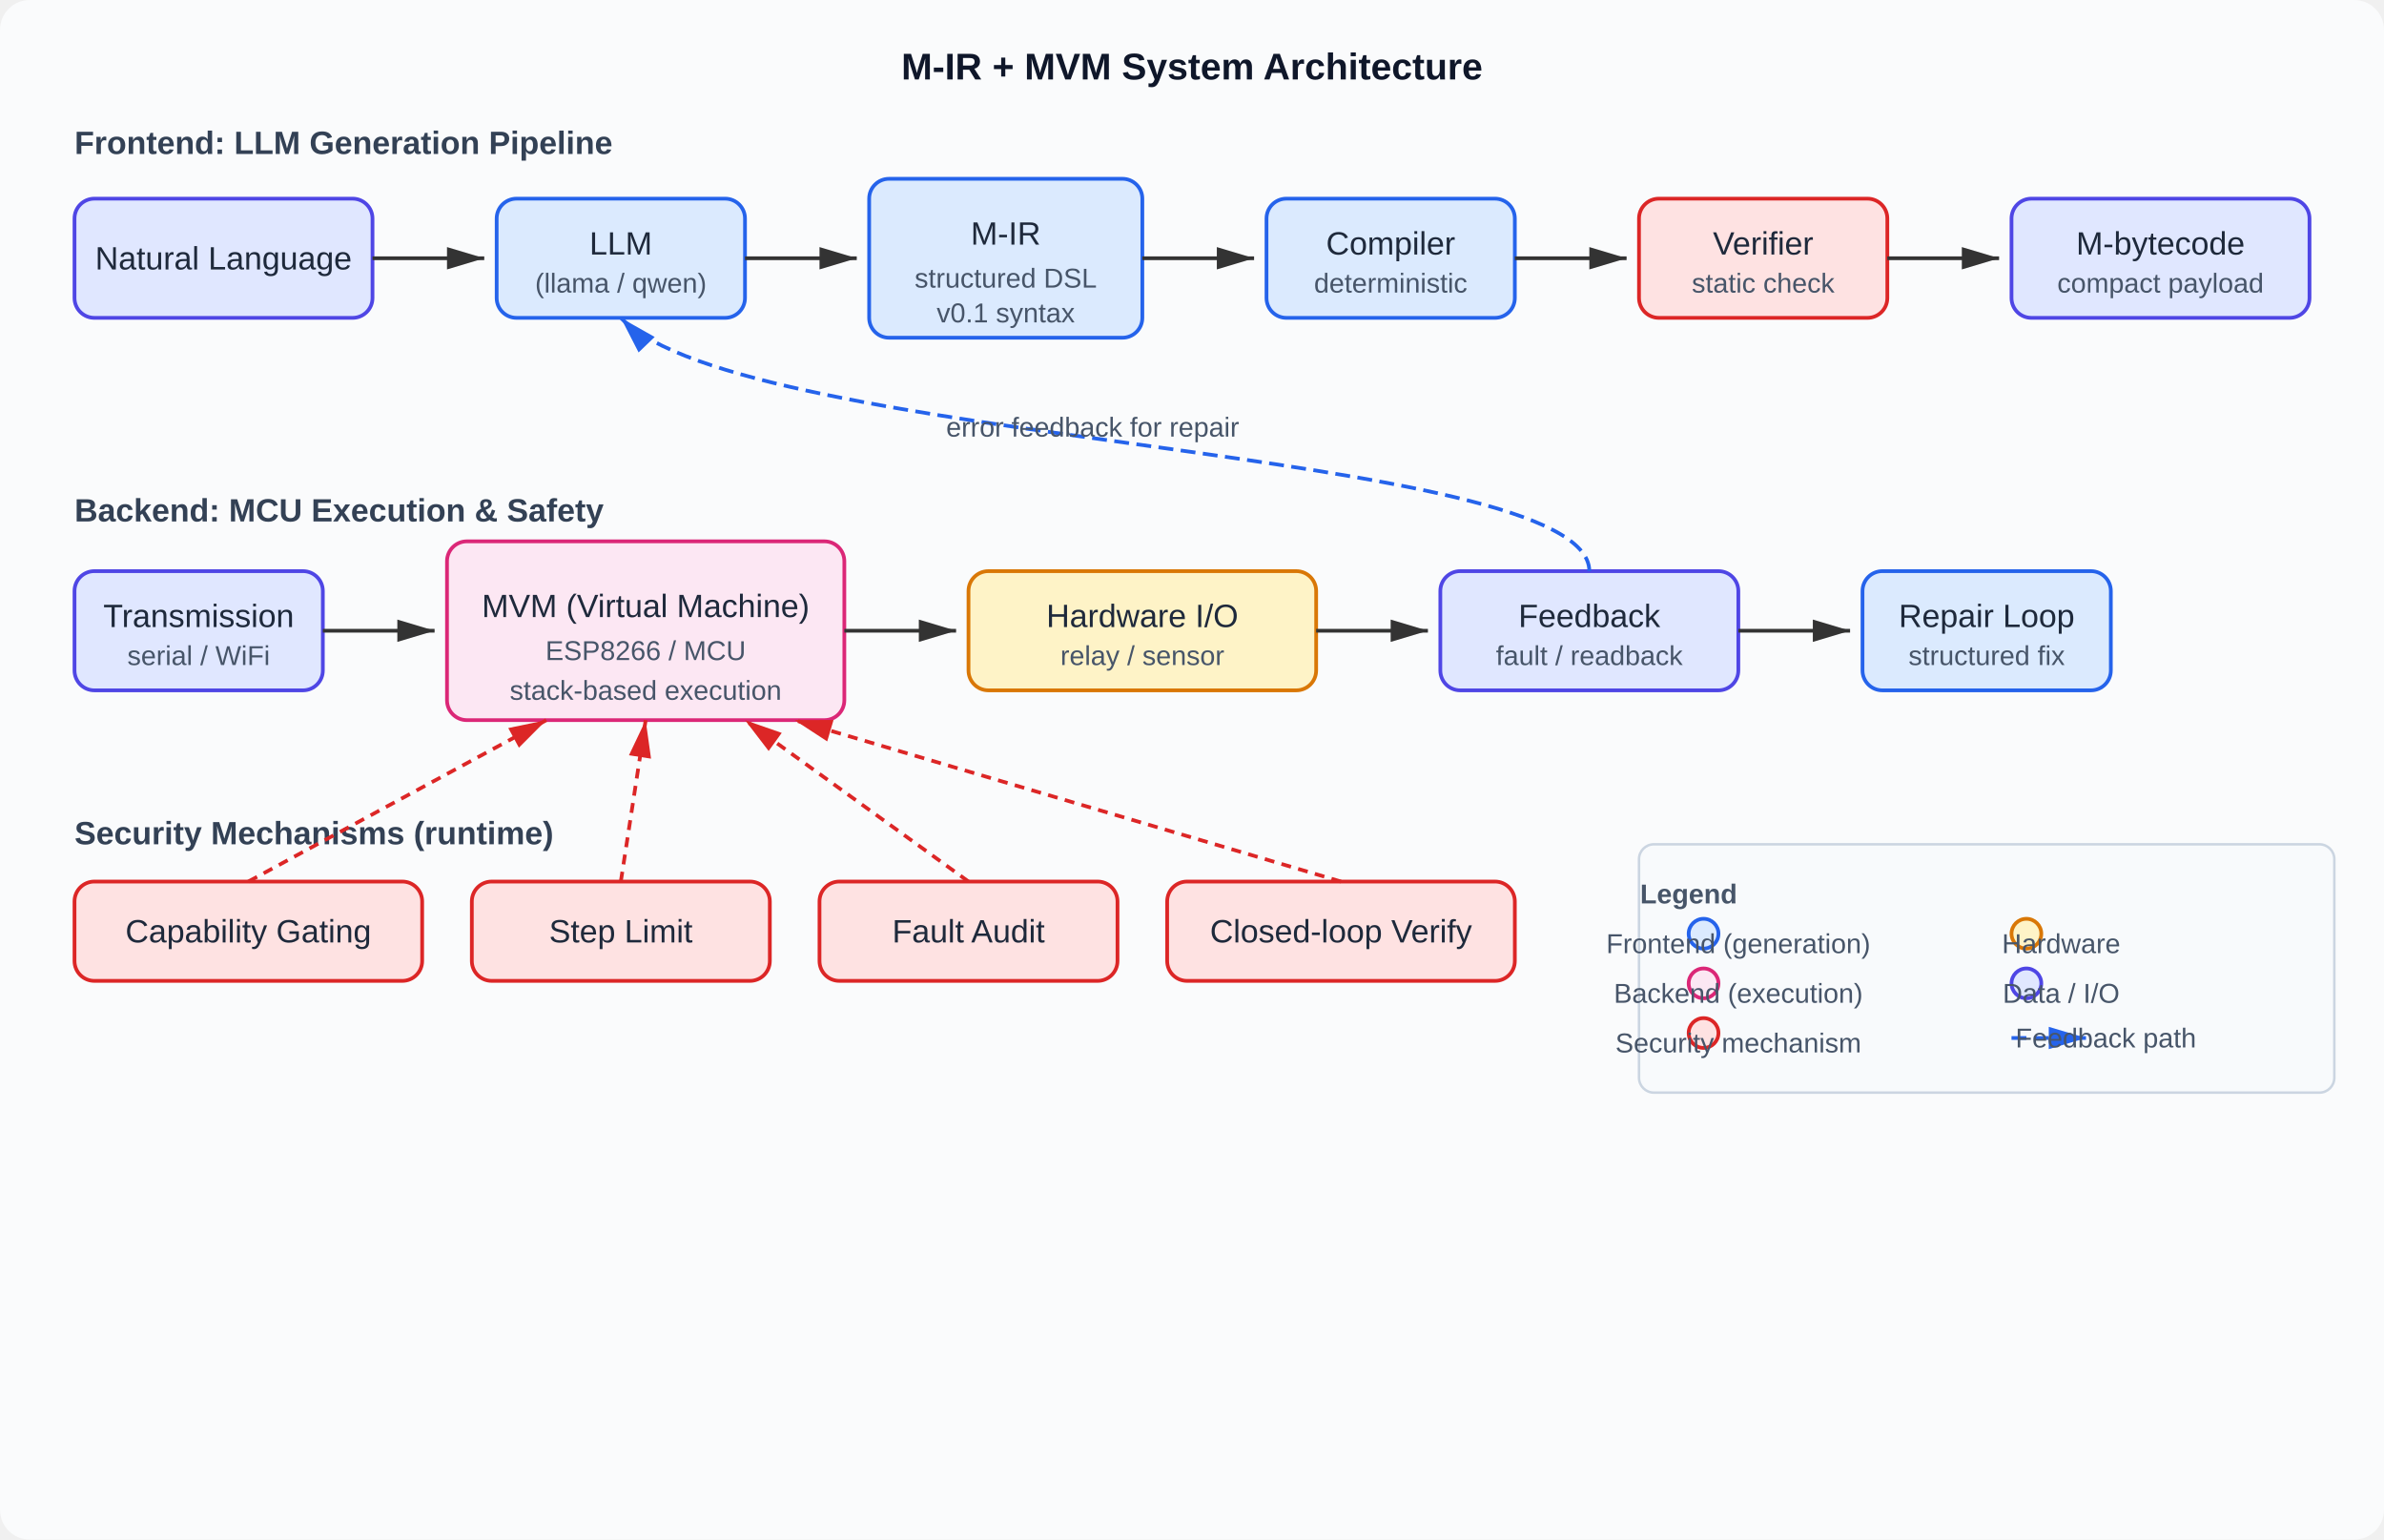
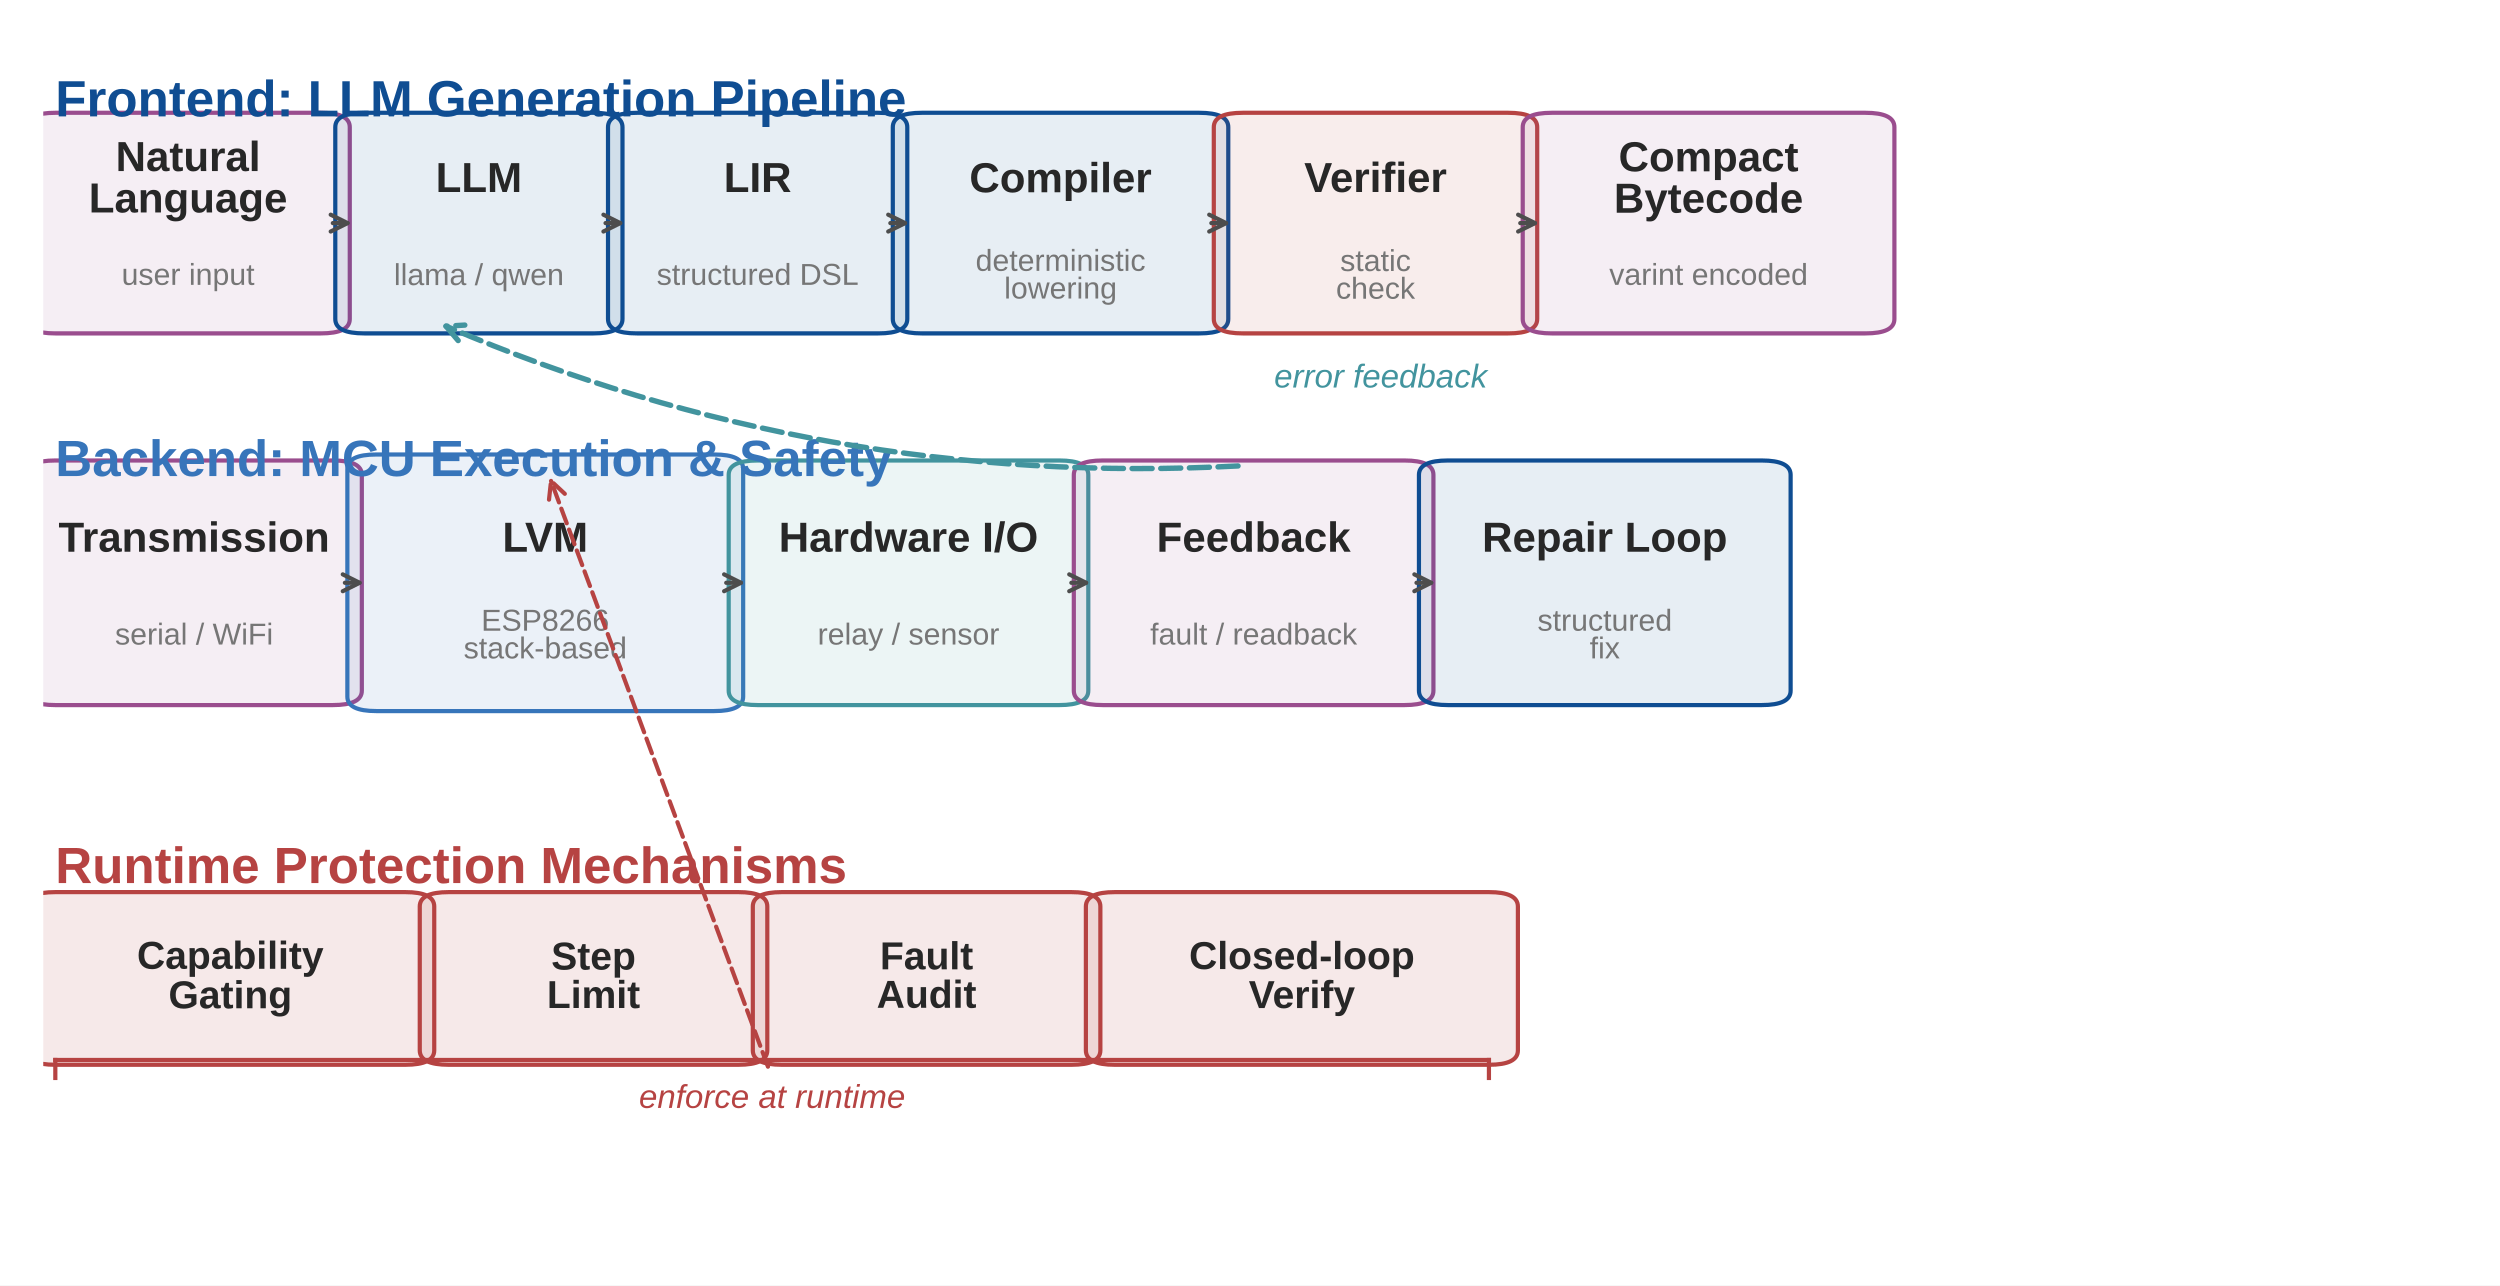
- <svg xmlns="http://www.w3.org/2000/svg" viewBox="0 0 960 620" width="960" height="620">
+ <svg xmlns="http://www.w3.org/2000/svg" width="416.16pt" height="213.984pt" viewBox="0 0 416.16 213.984" version="1.1">
  <defs>
-     <marker id="arrow" viewBox="0 0 10 6" refX="10" refY="3" markerWidth="10" markerHeight="6" orient="auto-start-reverse">
-       <path d="M 0 0 L 10 3 L 0 6 z" fill="#333" />
-     </marker>
-     <marker id="arrow-blue" viewBox="0 0 10 6" refX="10" refY="3" markerWidth="10" markerHeight="6" orient="auto-start-reverse">
-       <path d="M 0 0 L 10 3 L 0 6 z" fill="#2563eb" />
-     </marker>
-     <marker id="arrow-red" viewBox="0 0 10 6" refX="10" refY="3" markerWidth="10" markerHeight="6" orient="auto-start-reverse">
-       <path d="M 0 0 L 10 3 L 0 6 z" fill="#dc2626" />
-     </marker>
-     <style>
-       .box { rx: 8; ry: 8; stroke-width: 1.5; }
-       .box-frontend { fill: #dbeafe; stroke: #2563eb; }
-       .box-backend  { fill: #fce7f3; stroke: #db2777; }
-       .box-hw       { fill: #fef3c7; stroke: #d97706; }
-       .box-security { fill: #fee2e2; stroke: #dc2626; }
-       .box-io       { fill: #e0e7ff; stroke: #4f46e5; }
-       .label { font-family: "Segoe UI", Arial, sans-serif; font-size: 13px; fill: #1e293b; text-anchor: middle; dominant-baseline: central; }
-       .label-sm { font-family: "Segoe UI", Arial, sans-serif; font-size: 11px; fill: #475569; text-anchor: middle; dominant-baseline: central; }
-       .title { font-family: "Segoe UI", Arial, sans-serif; font-size: 15px; font-weight: bold; fill: #0f172a; text-anchor: middle; }
-       .section-title { font-family: "Segoe UI", Arial, sans-serif; font-size: 13px; font-weight: bold; fill: #334155; text-anchor: start; }
-       .arrow-line { stroke: #333; stroke-width: 1.5; fill: none; marker-end: url(#arrow); }
-       .arrow-blue { stroke: #2563eb; stroke-width: 1.5; fill: none; marker-end: url(#arrow-blue); stroke-dasharray: 6,3; }
-       .arrow-red  { stroke: #dc2626; stroke-width: 1.5; fill: none; marker-end: url(#arrow-red); stroke-dasharray: 4,3; }
-       .brace { stroke: #94a3b8; stroke-width: 1; fill: none; }
-       .brace-label { font-family: "Segoe UI", Arial, sans-serif; font-size: 11px; fill: #64748b; }
-     </style>
+     <style type="text/css">*{stroke-linejoin: round; stroke-linecap: butt}</style>
  </defs>
-   <rect width="960" height="620" fill="#fafbfc" rx="12" />
-   <text x="480" y="32" class="title">M-IR + MVM System Architecture</text>
-   <text x="30" y="62" class="section-title">Frontend: LLM Generation Pipeline</text>
-   <rect class="box box-io" x="30" y="80" width="120" height="48" />
-   <text class="label" x="90" y="104">Natural Language</text>
-   <line class="arrow-line" x1="150" y1="104" x2="195" y2="104" />
-   <rect class="box box-frontend" x="200" y="80" width="100" height="48" />
-   <text class="label" x="250" y="98">LLM</text>
-   <text class="label-sm" x="250" y="114">(llama / qwen)</text>
-   <line class="arrow-line" x1="300" y1="104" x2="345" y2="104" />
-   <rect class="box box-frontend" x="350" y="72" width="110" height="64" />
-   <text class="label" x="405" y="94">M-IR</text>
-   <text class="label-sm" x="405" y="112">structured DSL</text>
-   <text class="label-sm" x="405" y="126">v0.1 syntax</text>
-   <line class="arrow-line" x1="460" y1="104" x2="505" y2="104" />
-   <rect class="box box-frontend" x="510" y="80" width="100" height="48" />
-   <text class="label" x="560" y="98">Compiler</text>
-   <text class="label-sm" x="560" y="114">deterministic</text>
-   <line class="arrow-line" x1="610" y1="104" x2="655" y2="104" />
-   <rect class="box box-security" x="660" y="80" width="100" height="48" />
-   <text class="label" x="710" y="98">Verifier</text>
-   <text class="label-sm" x="710" y="114">static check</text>
-   <line class="arrow-line" x1="760" y1="104" x2="805" y2="104" />
-   <rect class="box box-io" x="810" y="80" width="120" height="48" />
-   <text class="label" x="870" y="98">M-bytecode</text>
-   <text class="label-sm" x="870" y="114">compact payload</text>
-   <text x="30" y="210" class="section-title">Backend: MCU Execution &amp; Safety</text>
-   <rect class="box box-io" x="30" y="230" width="100" height="48" />
-   <text class="label" x="80" y="248">Transmission</text>
-   <text class="label-sm" x="80" y="264">serial / WiFi</text>
-   <line class="arrow-line" x1="130" y1="254" x2="175" y2="254" />
-   <rect class="box box-backend" x="180" y="218" width="160" height="72" />
-   <text class="label" x="260" y="244">MVM (Virtual Machine)</text>
-   <text class="label-sm" x="260" y="262">ESP8266 / MCU</text>
-   <text class="label-sm" x="260" y="278">stack-based execution</text>
-   <line class="arrow-line" x1="340" y1="254" x2="385" y2="254" />
-   <rect class="box box-hw" x="390" y="230" width="140" height="48" />
-   <text class="label" x="460" y="248">Hardware I/O</text>
-   <text class="label-sm" x="460" y="264">relay / sensor</text>
-   <line class="arrow-line" x1="530" y1="254" x2="575" y2="254" />
-   <rect class="box box-io" x="580" y="230" width="120" height="48" />
-   <text class="label" x="640" y="248">Feedback</text>
-   <text class="label-sm" x="640" y="264">fault / readback</text>
-   <line class="arrow-line" x1="700" y1="254" x2="745" y2="254" />
-   <rect class="box box-frontend" x="750" y="230" width="100" height="48" />
-   <text class="label" x="800" y="248">Repair Loop</text>
-   <text class="label-sm" x="800" y="264">structured fix</text>
-   <text x="30" y="340" class="section-title">Security Mechanisms (runtime)</text>
-   <rect class="box box-security" x="30" y="355" width="140" height="40" />
-   <text class="label" x="100" y="375">Capability Gating</text>
-   <rect class="box box-security" x="190" y="355" width="120" height="40" />
-   <text class="label" x="250" y="375">Step Limit</text>
-   <rect class="box box-security" x="330" y="355" width="120" height="40" />
-   <text class="label" x="390" y="375">Fault Audit</text>
-   <rect class="box box-security" x="470" y="355" width="140" height="40" />
-   <text class="label" x="540" y="375">Closed-loop Verify</text>
-   <line class="arrow-red" x1="100" y1="355" x2="220" y2="290" />
-   <line class="arrow-red" x1="250" y1="355" x2="260" y2="290" />
-   <line class="arrow-red" x1="390" y1="355" x2="300" y2="290" />
-   <line class="arrow-red" x1="540" y1="355" x2="320" y2="290" />
-   <path class="arrow-blue" d="M 640,230 C 640,180 300,180 250,128" />
-   <text class="label-sm" fill="#2563eb" x="440" y="172">error feedback for repair</text>
-   <rect x="660" y="340" width="280" height="100" fill="#f8fafc" stroke="#cbd5e1" rx="6" />
-   <text class="label-sm" x="680" y="360" text-anchor="start" font-weight="bold">Legend</text>
-   <rect x="680" y="370" width="12" height="12" class="box box-frontend" stroke-width="1" />
-   <text class="label-sm" x="700" y="380" text-anchor="start">Frontend (generation)</text>
-   <rect x="680" y="390" width="12" height="12" class="box box-backend" stroke-width="1" />
-   <text class="label-sm" x="700" y="400" text-anchor="start">Backend (execution)</text>
-   <rect x="680" y="410" width="12" height="12" class="box box-security" stroke-width="1" />
-   <text class="label-sm" x="700" y="420" text-anchor="start">Security mechanism</text>
-   <rect x="810" y="370" width="12" height="12" class="box box-hw" stroke-width="1" />
-   <text class="label-sm" x="830" y="380" text-anchor="start">Hardware</text>
-   <rect x="810" y="390" width="12" height="12" class="box box-io" stroke-width="1" />
-   <text class="label-sm" x="830" y="400" text-anchor="start">Data / I/O</text>
-   <line x1="810" y1="418" x2="840" y2="418" class="arrow-blue" stroke-width="1" />
-   <text class="label-sm" x="848" y="418" text-anchor="start">Feedback path</text>
+   <g id="figure_1">
+     <g id="patch_1">
+       <path d="M 0 213.984  L 416.16 213.984  L 416.16 0  L 0 0  z " style="fill: #ffffff" />
+     </g>
+     <g id="axes_1">
+       <g id="patch_2">
+         <path d="M 9.209 55.499  L 53.402 55.499  Q 58.224 55.499 58.224 53.104  L 58.224 21.171  Q 58.224 18.776 53.402 18.776  L 9.209 18.776  Q 4.388 18.776 4.388 21.171  L 4.388 53.104  Q 4.388 55.499 9.209 55.499  z " clip-path="url(#pa24e82490b)" style="fill: #9a4d8e; opacity: 0.1" />
+       </g>
+       <g id="patch_3">
+         <path d="M 9.209 55.499  L 53.402 55.499  Q 58.224 55.499 58.224 53.104  L 58.224 21.171  Q 58.224 18.776 53.402 18.776  L 9.209 18.776  Q 4.388 18.776 4.388 21.171  L 4.388 53.104  Q 4.388 55.499 9.209 55.499  L 9.209 55.499  z " clip-path="url(#pa24e82490b)" style="fill: none; stroke: #9a4d8e; stroke-width: 0.7; stroke-linejoin: miter" />
+       </g>
+       <g id="patch_4">
+         <path d="M 60.634 55.499  L 98.801 55.499  Q 103.622 55.499 103.622 53.104  L 103.622 21.171  Q 103.622 18.776 98.801 18.776  L 60.634 18.776  Q 55.813 18.776 55.813 21.171  L 55.813 53.104  Q 55.813 55.499 60.634 55.499  z " clip-path="url(#pa24e82490b)" style="fill: #0f4d92; opacity: 0.1" />
+       </g>
+       <g id="patch_5">
+         <path d="M 60.634 55.499  L 98.801 55.499  Q 103.622 55.499 103.622 53.104  L 103.622 21.171  Q 103.622 18.776 98.801 18.776  L 60.634 18.776  Q 55.813 18.776 55.813 21.171  L 55.813 53.104  Q 55.813 55.499 60.634 55.499  L 60.634 55.499  z " clip-path="url(#pa24e82490b)" style="fill: none; stroke: #0f4d92; stroke-width: 0.7; stroke-linejoin: miter" />
+       </g>
+       <g id="patch_6">
+         <path d="M 106.033 55.499  L 146.209 55.499  Q 151.03 55.499 151.03 53.104  L 151.03 21.171  Q 151.03 18.776 146.209 18.776  L 106.033 18.776  Q 101.212 18.776 101.212 21.171  L 101.212 53.104  Q 101.212 55.499 106.033 55.499  z " clip-path="url(#pa24e82490b)" style="fill: #0f4d92; opacity: 0.1" />
+       </g>
+       <g id="patch_7">
+         <path d="M 106.033 55.499  L 146.209 55.499  Q 151.03 55.499 151.03 53.104  L 151.03 21.171  Q 151.03 18.776 146.209 18.776  L 106.033 18.776  Q 101.212 18.776 101.212 21.171  L 101.212 53.104  Q 101.212 55.499 106.033 55.499  L 106.033 55.499  z " clip-path="url(#pa24e82490b)" style="fill: none; stroke: #0f4d92; stroke-width: 0.7; stroke-linejoin: miter" />
+       </g>
+       <g id="patch_8">
+         <path d="M 153.441 55.499  L 199.643 55.499  Q 204.464 55.499 204.464 53.104  L 204.464 21.171  Q 204.464 18.776 199.643 18.776  L 153.441 18.776  Q 148.62 18.776 148.62 21.171  L 148.62 53.104  Q 148.62 55.499 153.441 55.499  z " clip-path="url(#pa24e82490b)" style="fill: #0f4d92; opacity: 0.1" />
+       </g>
+       <g id="patch_9">
+         <path d="M 153.441 55.499  L 199.643 55.499  Q 204.464 55.499 204.464 53.104  L 204.464 21.171  Q 204.464 18.776 199.643 18.776  L 153.441 18.776  Q 148.62 18.776 148.62 21.171  L 148.62 53.104  Q 148.62 55.499 153.441 55.499  L 153.441 55.499  z " clip-path="url(#pa24e82490b)" style="fill: none; stroke: #0f4d92; stroke-width: 0.7; stroke-linejoin: miter" />
+       </g>
+       <g id="patch_10">
+         <path d="M 206.875 55.499  L 251.068 55.499  Q 255.889 55.499 255.889 53.104  L 255.889 21.171  Q 255.889 18.776 251.068 18.776  L 206.875 18.776  Q 202.054 18.776 202.054 21.171  L 202.054 53.104  Q 202.054 55.499 206.875 55.499  z " clip-path="url(#pa24e82490b)" style="fill: #b64342; opacity: 0.1" />
+       </g>
+       <g id="patch_11">
+         <path d="M 206.875 55.499  L 251.068 55.499  Q 255.889 55.499 255.889 53.104  L 255.889 21.171  Q 255.889 18.776 251.068 18.776  L 206.875 18.776  Q 202.054 18.776 202.054 21.171  L 202.054 53.104  Q 202.054 55.499 206.875 55.499  L 206.875 55.499  z " clip-path="url(#pa24e82490b)" style="fill: none; stroke: #b64342; stroke-width: 0.7; stroke-linejoin: miter" />
+       </g>
+       <g id="patch_12">
+         <path d="M 258.3 55.499  L 310.529 55.499  Q 315.35 55.499 315.35 53.104  L 315.35 21.171  Q 315.35 18.776 310.529 18.776  L 258.3 18.776  Q 253.479 18.776 253.479 21.171  L 253.479 53.104  Q 253.479 55.499 258.3 55.499  z " clip-path="url(#pa24e82490b)" style="fill: #9a4d8e; opacity: 0.1" />
+       </g>
+       <g id="patch_13">
+         <path d="M 258.3 55.499  L 310.529 55.499  Q 315.35 55.499 315.35 53.104  L 315.35 21.171  Q 315.35 18.776 310.529 18.776  L 258.3 18.776  Q 253.479 18.776 253.479 21.171  L 253.479 53.104  Q 253.479 55.499 258.3 55.499  L 258.3 55.499  z " clip-path="url(#pa24e82490b)" style="fill: none; stroke: #9a4d8e; stroke-width: 0.7; stroke-linejoin: miter" />
+       </g>
+       <g id="patch_14">
+         <path d="M 9.209 117.37  L 55.411 117.37  Q 60.232 117.37 60.232 114.975  L 60.232 79.05  Q 60.232 76.655 55.411 76.655  L 9.209 76.655  Q 4.388 76.655 4.388 79.05  L 4.388 114.975  Q 4.388 117.37 9.209 117.37  z " clip-path="url(#pa24e82490b)" style="fill: #9a4d8e; opacity: 0.1" />
+       </g>
+       <g id="patch_15">
+         <path d="M 9.209 117.37  L 55.411 117.37  Q 60.232 117.37 60.232 114.975  L 60.232 79.05  Q 60.232 76.655 55.411 76.655  L 9.209 76.655  Q 4.388 76.655 4.388 79.05  L 4.388 114.975  Q 4.388 117.37 9.209 117.37  L 9.209 117.37  z " clip-path="url(#pa24e82490b)" style="fill: none; stroke: #9a4d8e; stroke-width: 0.7; stroke-linejoin: miter" />
+       </g>
+       <g id="patch_16">
+         <path d="M 62.643 118.368  L 118.889 118.368  Q 123.71 118.368 123.71 115.973  L 123.71 78.052  Q 123.71 75.657 118.889 75.657  L 62.643 75.657  Q 57.822 75.657 57.822 78.052  L 57.822 115.973  Q 57.822 118.368 62.643 118.368  z " clip-path="url(#pa24e82490b)" style="fill: #3775ba; opacity: 0.1" />
+       </g>
+       <g id="patch_17">
+         <path d="M 62.643 118.368  L 118.889 118.368  Q 123.71 118.368 123.71 115.973  L 123.71 78.052  Q 123.71 75.657 118.889 75.657  L 62.643 75.657  Q 57.822 75.657 57.822 78.052  L 57.822 115.973  Q 57.822 118.368 62.643 118.368  L 62.643 118.368  z " clip-path="url(#pa24e82490b)" style="fill: none; stroke: #3775ba; stroke-width: 0.7; stroke-linejoin: miter" />
+       </g>
+       <g id="patch_18">
+         <path d="M 126.121 117.37  L 176.341 117.37  Q 181.162 117.37 181.162 114.975  L 181.162 79.05  Q 181.162 76.655 176.341 76.655  L 126.121 76.655  Q 121.3 76.655 121.3 79.05  L 121.3 114.975  Q 121.3 117.37 126.121 117.37  z " clip-path="url(#pa24e82490b)" style="fill: #42949e; opacity: 0.1" />
+       </g>
+       <g id="patch_19">
+         <path d="M 126.121 117.37  L 176.341 117.37  Q 181.162 117.37 181.162 114.975  L 181.162 79.05  Q 181.162 76.655 176.341 76.655  L 126.121 76.655  Q 121.3 76.655 121.3 79.05  L 121.3 114.975  Q 121.3 117.37 126.121 117.37  L 126.121 117.37  z " clip-path="url(#pa24e82490b)" style="fill: none; stroke: #42949e; stroke-width: 0.7; stroke-linejoin: miter" />
+       </g>
+       <g id="patch_20">
+         <path d="M 183.573 117.37  L 233.793 117.37  Q 238.614 117.37 238.614 114.975  L 238.614 79.05  Q 238.614 76.655 233.793 76.655  L 183.573 76.655  Q 178.752 76.655 178.752 79.05  L 178.752 114.975  Q 178.752 117.37 183.573 117.37  z " clip-path="url(#pa24e82490b)" style="fill: #9a4d8e; opacity: 0.1" />
+       </g>
+       <g id="patch_21">
+         <path d="M 183.573 117.37  L 233.793 117.37  Q 238.614 117.37 238.614 114.975  L 238.614 79.05  Q 238.614 76.655 233.793 76.655  L 183.573 76.655  Q 178.752 76.655 178.752 79.05  L 178.752 114.975  Q 178.752 117.37 183.573 117.37  L 183.573 117.37  z " clip-path="url(#pa24e82490b)" style="fill: none; stroke: #9a4d8e; stroke-width: 0.7; stroke-linejoin: miter" />
+       </g>
+       <g id="patch_22">
+         <path d="M 241.024 117.37  L 293.253 117.37  Q 298.074 117.37 298.074 114.975  L 298.074 79.05  Q 298.074 76.655 293.253 76.655  L 241.024 76.655  Q 236.203 76.655 236.203 79.05  L 236.203 114.975  Q 236.203 117.37 241.024 117.37  z " clip-path="url(#pa24e82490b)" style="fill: #0f4d92; opacity: 0.1" />
+       </g>
+       <g id="patch_23">
+         <path d="M 241.024 117.37  L 293.253 117.37  Q 298.074 117.37 298.074 114.975  L 298.074 79.05  Q 298.074 76.655 293.253 76.655  L 241.024 76.655  Q 236.203 76.655 236.203 79.05  L 236.203 114.975  Q 236.203 117.37 241.024 117.37  L 241.024 117.37  z " clip-path="url(#pa24e82490b)" style="fill: none; stroke: #0f4d92; stroke-width: 0.7; stroke-linejoin: miter" />
+       </g>
+       <g id="patch_24">
+         <path d="M 9.209 177.246  L 67.464 177.246  Q 72.285 177.246 72.285 174.851  L 72.285 150.9  Q 72.285 148.505 67.464 148.505  L 9.209 148.505  Q 4.388 148.505 4.388 150.9  L 4.388 174.851  Q 4.388 177.246 9.209 177.246  z " clip-path="url(#pa24e82490b)" style="fill: #b64342; opacity: 0.12" />
+       </g>
+       <g id="patch_25">
+         <path d="M 9.209 177.246  L 67.464 177.246  Q 72.285 177.246 72.285 174.851  L 72.285 150.9  Q 72.285 148.505 67.464 148.505  L 9.209 148.505  Q 4.388 148.505 4.388 150.9  L 4.388 174.851  Q 4.388 177.246 9.209 177.246  L 9.209 177.246  z " clip-path="url(#pa24e82490b)" style="fill: none; stroke: #b64342; stroke-width: 0.7; stroke-linejoin: miter" />
+       </g>
+       <g id="patch_26">
+         <path d="M 74.696 177.246  L 122.907 177.246  Q 127.728 177.246 127.728 174.851  L 127.728 150.9  Q 127.728 148.505 122.907 148.505  L 74.696 148.505  Q 69.875 148.505 69.875 150.9  L 69.875 174.851  Q 69.875 177.246 74.696 177.246  z " clip-path="url(#pa24e82490b)" style="fill: #b64342; opacity: 0.12" />
+       </g>
+       <g id="patch_27">
+         <path d="M 74.696 177.246  L 122.907 177.246  Q 127.728 177.246 127.728 174.851  L 127.728 150.9  Q 127.728 148.505 122.907 148.505  L 74.696 148.505  Q 69.875 148.505 69.875 150.9  L 69.875 174.851  Q 69.875 177.246 74.696 177.246  L 74.696 177.246  z " clip-path="url(#pa24e82490b)" style="fill: none; stroke: #b64342; stroke-width: 0.7; stroke-linejoin: miter" />
+       </g>
+       <g id="patch_28">
+         <path d="M 130.139 177.246  L 178.35 177.246  Q 183.171 177.246 183.171 174.851  L 183.171 150.9  Q 183.171 148.505 178.35 148.505  L 130.139 148.505  Q 125.317 148.505 125.317 150.9  L 125.317 174.851  Q 125.317 177.246 130.139 177.246  z " clip-path="url(#pa24e82490b)" style="fill: #b64342; opacity: 0.12" />
+       </g>
+       <g id="patch_29">
+         <path d="M 130.139 177.246  L 178.35 177.246  Q 183.171 177.246 183.171 174.851  L 183.171 150.9  Q 183.171 148.505 178.35 148.505  L 130.139 148.505  Q 125.317 148.505 125.317 150.9  L 125.317 174.851  Q 125.317 177.246 130.139 177.246  L 130.139 177.246  z " clip-path="url(#pa24e82490b)" style="fill: none; stroke: #b64342; stroke-width: 0.7; stroke-linejoin: miter" />
+       </g>
+       <g id="patch_30">
+         <path d="M 185.581 177.246  L 247.854 177.246  Q 252.675 177.246 252.675 174.851  L 252.675 150.9  Q 252.675 148.505 247.854 148.505  L 185.581 148.505  Q 180.76 148.505 180.76 150.9  L 180.76 174.851  Q 180.76 177.246 185.581 177.246  z " clip-path="url(#pa24e82490b)" style="fill: #b64342; opacity: 0.12" />
+       </g>
+       <g id="patch_31">
+         <path d="M 185.581 177.246  L 247.854 177.246  Q 252.675 177.246 252.675 174.851  L 252.675 150.9  Q 252.675 148.505 247.854 148.505  L 185.581 148.505  Q 180.76 148.505 180.76 150.9  L 180.76 174.851  Q 180.76 177.246 185.581 177.246  L 185.581 177.246  z " clip-path="url(#pa24e82490b)" style="fill: none; stroke: #b64342; stroke-width: 0.7; stroke-linejoin: miter" />
+       </g>
+       <g id="line2d_1">
+         <path d="M 9.209 176.447  L 247.854 176.447  " style="fill: none; stroke: #b64342; stroke-width: 0.7; stroke-linecap: square" />
+       </g>
+       <g id="line2d_2">
+         <path d="M 9.209 176.447  L 9.209 179.441  " style="fill: none; stroke: #b64342; stroke-width: 0.7; stroke-linecap: square" />
+       </g>
+       <g id="line2d_3">
+         <path d="M 247.854 176.447  L 247.854 179.441  " style="fill: none; stroke: #b64342; stroke-width: 0.7; stroke-linecap: square" />
+       </g>
+       <g id="text_1">
+         <text style="font-weight: 700; font-size: 8.5px; font-family: 'Arial', 'Helvetica', 'DejaVu Sans', sans-serif; text-anchor: start; fill: #0f4d92" x="9.209" y="19.375" transform="rotate(-0 9.2088 19.37525)">Frontend: LLM Generation Pipeline</text>
+       </g>
+       <g id="text_2">
+         <text style="font-weight: 700; font-size: 8.5px; font-family: 'Arial', 'Helvetica', 'DejaVu Sans', sans-serif; text-anchor: start; fill: #3775ba" x="9.209" y="79.25" transform="rotate(-0 9.2088 79.25045)">Backend: MCU Execution &amp; Safety</text>
+       </g>
+       <g id="text_3">
+         <text style="font-weight: 700; font-size: 8.5px; font-family: 'Arial', 'Helvetica', 'DejaVu Sans', sans-serif; text-anchor: start; fill: #b64342" x="9.209" y="147.005" transform="rotate(-0 9.2088 147.0054)">Runtime Protection Mechanisms</text>
+       </g>
+       <g id="text_4">
+         <text style="font-weight: 700; font-size: 7px; font-family: 'Arial', 'Helvetica', 'DejaVu Sans', sans-serif; fill: #272727" transform="translate(19.24755 28.47429)">Natural</text>
+         <text style="font-weight: 700; font-size: 7px; font-family: 'Arial', 'Helvetica', 'DejaVu Sans', sans-serif; fill: #272727" transform="translate(14.77794 35.36722)">Language</text>
+       </g>
+       <g id="text_5">
+         <text style="font-size: 5.04px; font-family: 'Arial', 'Helvetica', 'DejaVu Sans', sans-serif; text-anchor: middle; fill: #767676" x="31.306" y="47.422" transform="rotate(-0 31.3056 47.4218)">user input</text>
+       </g>
+       <g id="text_6">
+         <text style="font-weight: 700; font-size: 7px; font-family: 'Arial', 'Helvetica', 'DejaVu Sans', sans-serif; text-anchor: middle; fill: #272727" x="79.718" y="31.967" transform="rotate(-0 79.71768 31.96669)">LLM</text>
+       </g>
+       <g id="text_7">
+         <text style="font-size: 5.04px; font-family: 'Arial', 'Helvetica', 'DejaVu Sans', sans-serif; text-anchor: middle; fill: #767676" x="79.718" y="47.453" transform="rotate(-0 79.71768 47.45251)">llama / qwen</text>
+       </g>
+       <g id="text_8">
+         <text style="font-weight: 700; font-size: 7px; font-family: 'Arial', 'Helvetica', 'DejaVu Sans', sans-serif; text-anchor: middle; fill: #272727" x="126.121" y="31.967" transform="rotate(-0 126.121 31.96669)">LIR</text>
+       </g>
+       <g id="text_9">
+         <text style="font-size: 5.04px; font-family: 'Arial', 'Helvetica', 'DejaVu Sans', sans-serif; text-anchor: middle; fill: #767676" x="126.121" y="47.422" transform="rotate(-0 126.121 47.4218)">structured DSL</text>
+       </g>
+       <g id="text_10">
+         <text style="font-weight: 700; font-size: 7px; font-family: 'Arial', 'Helvetica', 'DejaVu Sans', sans-serif; text-anchor: middle; fill: #272727" x="176.542" y="32.009" transform="rotate(-0 176.5418 32.00935)">Compiler</text>
+       </g>
+       <g id="text_11">
+         <text style="font-size: 5.04px; font-family: 'Arial', 'Helvetica', 'DejaVu Sans', sans-serif; fill: #767676" transform="translate(162.3983 45.08765)">deterministic</text>
+         <text style="font-size: 5.04px; font-family: 'Arial', 'Helvetica', 'DejaVu Sans', sans-serif; fill: #767676" transform="translate(167.1576 49.69689)">lowering</text>
+       </g>
+       <g id="text_12">
+         <text style="font-weight: 700; font-size: 7px; font-family: 'Arial', 'Helvetica', 'DejaVu Sans', sans-serif; text-anchor: middle; fill: #272727" x="228.972" y="31.967" transform="rotate(-0 228.9715 31.96669)">Verifier</text>
+       </g>
+       <g id="text_13">
+         <text style="font-size: 5.04px; font-family: 'Arial', 'Helvetica', 'DejaVu Sans', sans-serif; fill: #767676" transform="translate(223.0901 45.11718)">static</text>
+         <text style="font-size: 5.04px; font-family: 'Arial', 'Helvetica', 'DejaVu Sans', sans-serif; fill: #767676" transform="translate(222.3888 49.72642)">check</text>
+       </g>
+       <g id="text_14">
+         <text style="font-weight: 700; font-size: 7px; font-family: 'Arial', 'Helvetica', 'DejaVu Sans', sans-serif; fill: #272727" transform="translate(269.441 28.51695)">Compact</text>
+         <text style="font-weight: 700; font-size: 7px; font-family: 'Arial', 'Helvetica', 'DejaVu Sans', sans-serif; fill: #272727" transform="translate(268.6606 35.40987)">Bytecode</text>
+       </g>
+       <g id="text_15">
+         <text style="font-size: 5.04px; font-family: 'Arial', 'Helvetica', 'DejaVu Sans', sans-serif; text-anchor: middle; fill: #767676" x="284.414" y="47.422" transform="rotate(-0 284.4144 47.4218)">varint encoded</text>
+       </g>
+       <g id="patch_32">
+         <path d="M 55.405 37.138  Q 57.02 37.138 57.852 37.138  " style="fill: none; stroke: #4d4d4d; stroke-width: 0.7; stroke-linecap: round" />
+         <path d="M 55.052 35.738  L 57.852 37.138  L 55.052 38.538  " style="fill: none; stroke: #4d4d4d; stroke-width: 0.7; stroke-linecap: round" />
+       </g>
+       <g id="patch_33">
+         <path d="M 100.803 37.138  Q 102.418 37.138 103.251 37.138  " style="fill: none; stroke: #4d4d4d; stroke-width: 0.7; stroke-linecap: round" />
+         <path d="M 100.451 35.738  L 103.251 37.138  L 100.451 38.538  " style="fill: none; stroke: #4d4d4d; stroke-width: 0.7; stroke-linecap: round" />
+       </g>
+       <g id="patch_34">
+         <path d="M 148.211 37.138  Q 149.826 37.138 150.659 37.138  " style="fill: none; stroke: #4d4d4d; stroke-width: 0.7; stroke-linecap: round" />
+         <path d="M 147.859 35.738  L 150.659 37.138  L 147.859 38.538  " style="fill: none; stroke: #4d4d4d; stroke-width: 0.7; stroke-linecap: round" />
+       </g>
+       <g id="patch_35">
+         <path d="M 201.645 37.138  Q 203.26 37.138 204.093 37.138  " style="fill: none; stroke: #4d4d4d; stroke-width: 0.7; stroke-linecap: round" />
+         <path d="M 201.293 35.738  L 204.093 37.138  L 201.293 38.538  " style="fill: none; stroke: #4d4d4d; stroke-width: 0.7; stroke-linecap: round" />
+       </g>
+       <g id="patch_36">
+         <path d="M 253.07 37.138  Q 254.686 37.138 255.518 37.138  " style="fill: none; stroke: #4d4d4d; stroke-width: 0.7; stroke-linecap: round" />
+         <path d="M 252.718 35.738  L 255.518 37.138  L 252.718 38.538  " style="fill: none; stroke: #4d4d4d; stroke-width: 0.7; stroke-linecap: round" />
+       </g>
+       <g id="text_16">
+         <text style="font-weight: 700; font-size: 7px; font-family: 'Arial', 'Helvetica', 'DejaVu Sans', sans-serif; text-anchor: middle; fill: #272727" x="32.31" y="91.842" transform="rotate(-0 32.31 91.84189)">Transmission</text>
+       </g>
+       <g id="text_17">
+         <text style="font-size: 5.04px; font-family: 'Arial', 'Helvetica', 'DejaVu Sans', sans-serif; text-anchor: middle; fill: #767676" x="32.31" y="107.297" transform="rotate(-0 32.31 107.297)">serial / WiFi</text>
+       </g>
+       <g id="text_18">
+         <text style="font-weight: 700; font-size: 7px; font-family: 'Arial', 'Helvetica', 'DejaVu Sans', sans-serif; text-anchor: middle; fill: #272727" x="90.766" y="91.842" transform="rotate(-0 90.76608 91.84189)">LVM</text>
+       </g>
+       <g id="text_19">
+         <text style="font-size: 5.04px; font-family: 'Arial', 'Helvetica', 'DejaVu Sans', sans-serif; fill: #767676" transform="translate(80.1179 104.9924)">ESP8266</text>
+         <text style="font-size: 5.04px; font-family: 'Arial', 'Helvetica', 'DejaVu Sans', sans-serif; fill: #767676" transform="translate(77.18013 109.6016)">stack-based</text>
+       </g>
+       <g id="text_20">
+         <text style="font-weight: 700; font-size: 7px; font-family: 'Arial', 'Helvetica', 'DejaVu Sans', sans-serif; text-anchor: middle; fill: #272727" x="151.231" y="91.842" transform="rotate(-0 151.231 91.84189)">Hardware I/O</text>
+       </g>
+       <g id="text_21">
+         <text style="font-size: 5.04px; font-family: 'Arial', 'Helvetica', 'DejaVu Sans', sans-serif; text-anchor: middle; fill: #767676" x="151.231" y="107.298" transform="rotate(-0 151.231 107.2982)">relay / sensor</text>
+       </g>
+       <g id="text_22">
+         <text style="font-weight: 700; font-size: 7px; font-family: 'Arial', 'Helvetica', 'DejaVu Sans', sans-serif; text-anchor: middle; fill: #272727" x="208.683" y="91.842" transform="rotate(-0 208.6826 91.84189)">Feedback</text>
+       </g>
+       <g id="text_23">
+         <text style="font-size: 5.04px; font-family: 'Arial', 'Helvetica', 'DejaVu Sans', sans-serif; text-anchor: middle; fill: #767676" x="208.683" y="107.297" transform="rotate(-0 208.6826 107.297)">fault / readback</text>
+       </g>
+       <g id="text_24">
+         <text style="font-weight: 700; font-size: 7px; font-family: 'Arial', 'Helvetica', 'DejaVu Sans', sans-serif; text-anchor: middle; fill: #272727" x="267.139" y="91.842" transform="rotate(-0 267.1387 91.84189)">Repair Loop</text>
+       </g>
+       <g id="text_25">
+         <text style="font-size: 5.04px; font-family: 'Arial', 'Helvetica', 'DejaVu Sans', sans-serif; fill: #767676" transform="translate(255.935 104.9924)">structured</text>
+         <text style="font-size: 5.04px; font-family: 'Arial', 'Helvetica', 'DejaVu Sans', sans-serif; fill: #767676" transform="translate(264.6187 109.6016)">fix</text>
+       </g>
+       <g id="patch_37">
+         <path d="M 57.413 97.013  Q 59.028 97.013 59.861 97.013  " style="fill: none; stroke: #4d4d4d; stroke-width: 0.7; stroke-linecap: round" />
+         <path d="M 57.061 95.613  L 59.861 97.013  L 57.061 98.413  " style="fill: none; stroke: #4d4d4d; stroke-width: 0.7; stroke-linecap: round" />
+       </g>
+       <g id="patch_38">
+         <path d="M 120.891 97.013  Q 122.506 97.013 123.339 97.013  " style="fill: none; stroke: #4d4d4d; stroke-width: 0.7; stroke-linecap: round" />
+         <path d="M 120.539 95.613  L 123.339 97.013  L 120.539 98.413  " style="fill: none; stroke: #4d4d4d; stroke-width: 0.7; stroke-linecap: round" />
+       </g>
+       <g id="patch_39">
+         <path d="M 178.343 97.013  Q 179.958 97.013 180.791 97.013  " style="fill: none; stroke: #4d4d4d; stroke-width: 0.7; stroke-linecap: round" />
+         <path d="M 177.991 95.613  L 180.791 97.013  L 177.991 98.413  " style="fill: none; stroke: #4d4d4d; stroke-width: 0.7; stroke-linecap: round" />
+       </g>
+       <g id="patch_40">
+         <path d="M 235.795 97.013  Q 237.41 97.013 238.242 97.013  " style="fill: none; stroke: #4d4d4d; stroke-width: 0.7; stroke-linecap: round" />
+         <path d="M 235.442 95.613  L 238.242 97.013  L 235.442 98.413  " style="fill: none; stroke: #4d4d4d; stroke-width: 0.7; stroke-linecap: round" />
+       </g>
+       <g id="text_26">
+         <text style="font-weight: 700; font-size: 6.5px; font-family: 'Arial', 'Helvetica', 'DejaVu Sans', sans-serif; fill: #272727" transform="translate(22.80648 161.2709)">Capability</text>
+         <text style="font-weight: 700; font-size: 6.5px; font-family: 'Arial', 'Helvetica', 'DejaVu Sans', sans-serif; fill: #272727" transform="translate(28.04609 167.8439)">Gating</text>
+       </g>
+       <g id="text_27">
+         <text style="font-weight: 700; font-size: 6.5px; font-family: 'Arial', 'Helvetica', 'DejaVu Sans', sans-serif; fill: #272727" transform="translate(91.75894 161.3998)">Step</text>
+         <text style="font-weight: 700; font-size: 6.5px; font-family: 'Arial', 'Helvetica', 'DejaVu Sans', sans-serif; fill: #272727" transform="translate(91.03835 167.8003)">Limit</text>
+       </g>
+       <g id="text_28">
+         <text style="font-weight: 700; font-size: 6.5px; font-family: 'Arial', 'Helvetica', 'DejaVu Sans', sans-serif; fill: #272727" transform="translate(146.4817 161.3602)">Fault</text>
+         <text style="font-weight: 700; font-size: 6.5px; font-family: 'Arial', 'Helvetica', 'DejaVu Sans', sans-serif; fill: #272727" transform="translate(145.9419 167.7607)">Audit</text>
+       </g>
+       <g id="text_29">
+         <text style="font-weight: 700; font-size: 6.5px; font-family: 'Arial', 'Helvetica', 'DejaVu Sans', sans-serif; fill: #272727" transform="translate(197.943 161.3135)">Closed-loop</text>
+         <text style="font-weight: 700; font-size: 6.5px; font-family: 'Arial', 'Helvetica', 'DejaVu Sans', sans-serif; fill: #272727" transform="translate(207.8641 167.8013)">Verify</text>
+       </g>
+       <g id="patch_41">
+         <path d="M 127.837 177.564  Q 109.648 128.445 91.731 80.06  " style="fill: none; stroke-dasharray: 2.59,1.12; stroke-dashoffset: 0; stroke: #b64342; stroke-width: 0.7; stroke-linecap: round" />
+         <path d="M 91.391 83.172  L 91.731 80.06  L 94.017 82.2  " style="fill: none; stroke-dasharray: 2.59,1.12; stroke-dashoffset: 0; stroke: #b64342; stroke-width: 0.7; stroke-linecap: round" />
+       </g>
+       <g id="text_30">
+         <text style="font-style: italic; font-size: 5.5px; font-family: 'Arial', 'Helvetica', 'DejaVu Sans', sans-serif; text-anchor: middle; fill: #b64342" x="128.532" y="184.431" transform="rotate(-0 128.5315 184.4306)">enforce at runtime</text>
+       </g>
+       <g id="patch_42">
+         <path d="M 206.086 77.565  Q 136.943 81.218 74.245 54.298  " style="fill: none; stroke-dasharray: 3.33,1.44; stroke-dashoffset: 0; stroke: #42949e; stroke-width: 0.9; stroke-linecap: round" />
+         <path d="M 76.265 56.689  L 74.245 54.298  L 77.37 54.116  " style="fill: none; stroke-dasharray: 3.33,1.44; stroke-dashoffset: 0; stroke: #42949e; stroke-width: 0.9; stroke-linecap: round" />
+       </g>
+       <g id="text_31">
+         <text style="font-style: italic; font-size: 5.5px; font-family: 'Arial', 'Helvetica', 'DejaVu Sans', sans-serif; text-anchor: start; fill: #42949e" x="212.098" y="64.505" transform="rotate(-0 212.0976 64.50536)">error feedback</text>
+       </g>
+     </g>
+   </g>
+   <defs>
+     <clipPath id="pa24e82490b">
+       <rect x="7.2" y="7.2" width="401.76" height="199.584" />
+     </clipPath>
+   </defs>
</svg>
